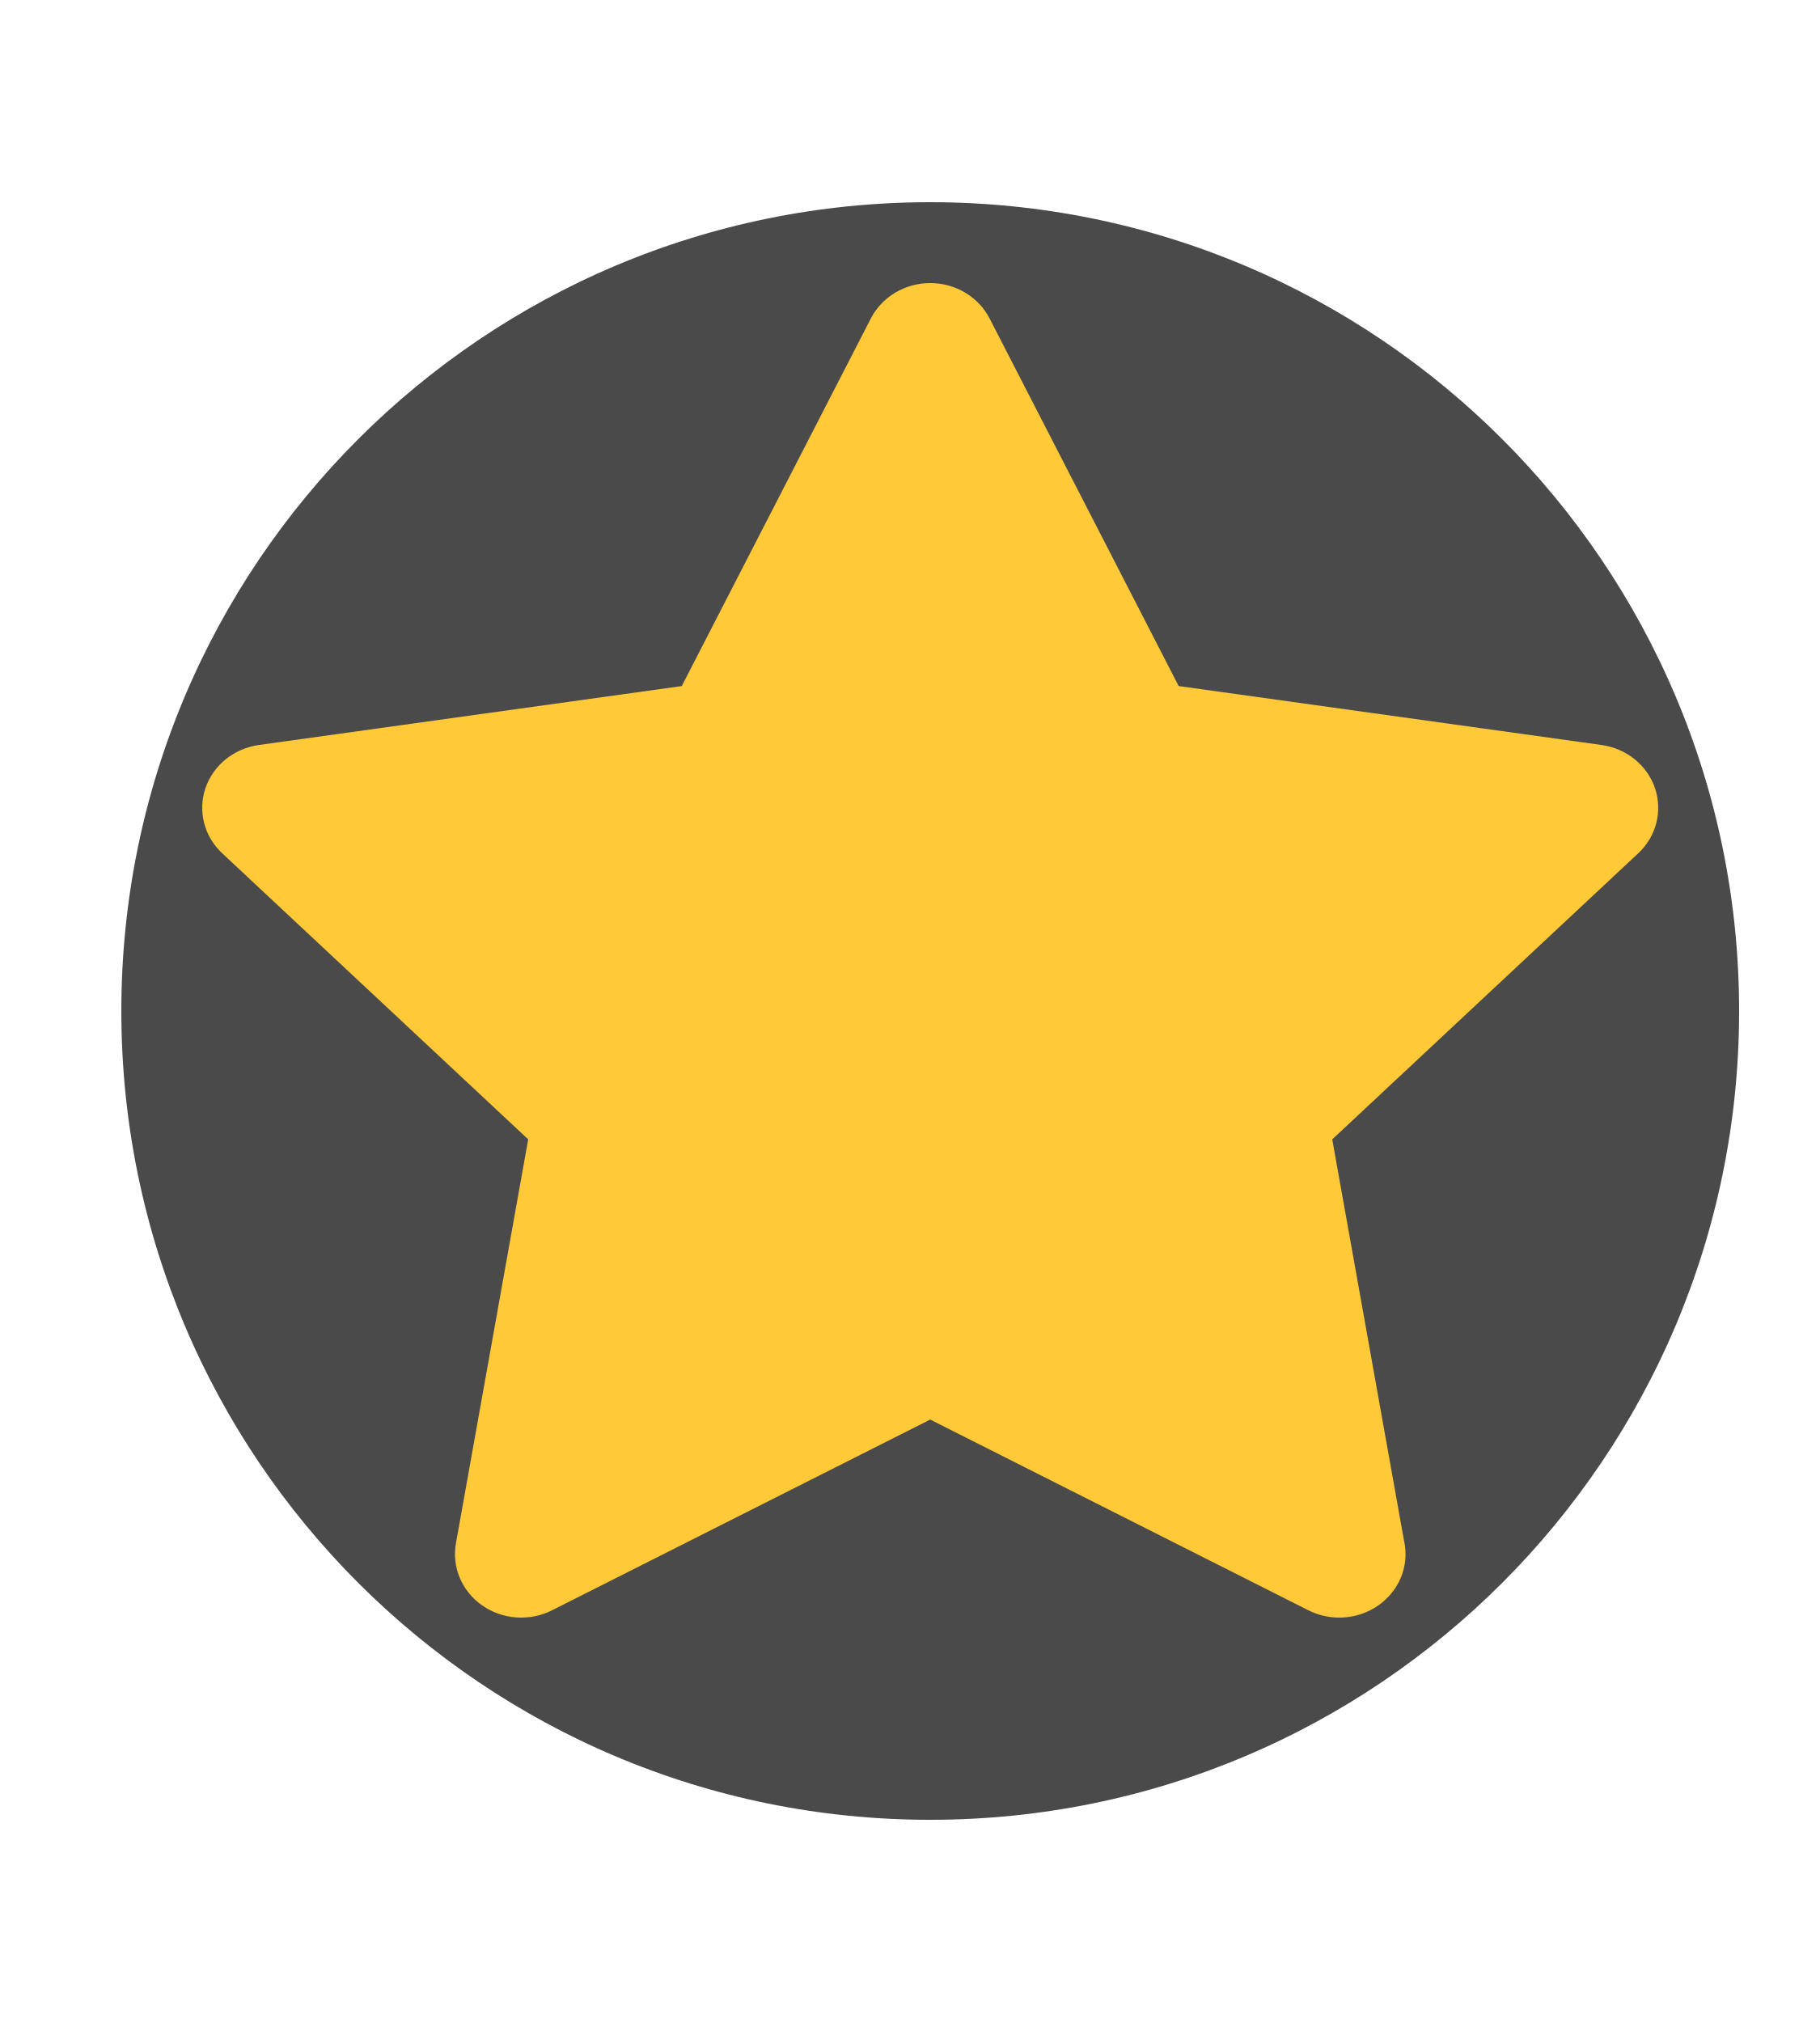
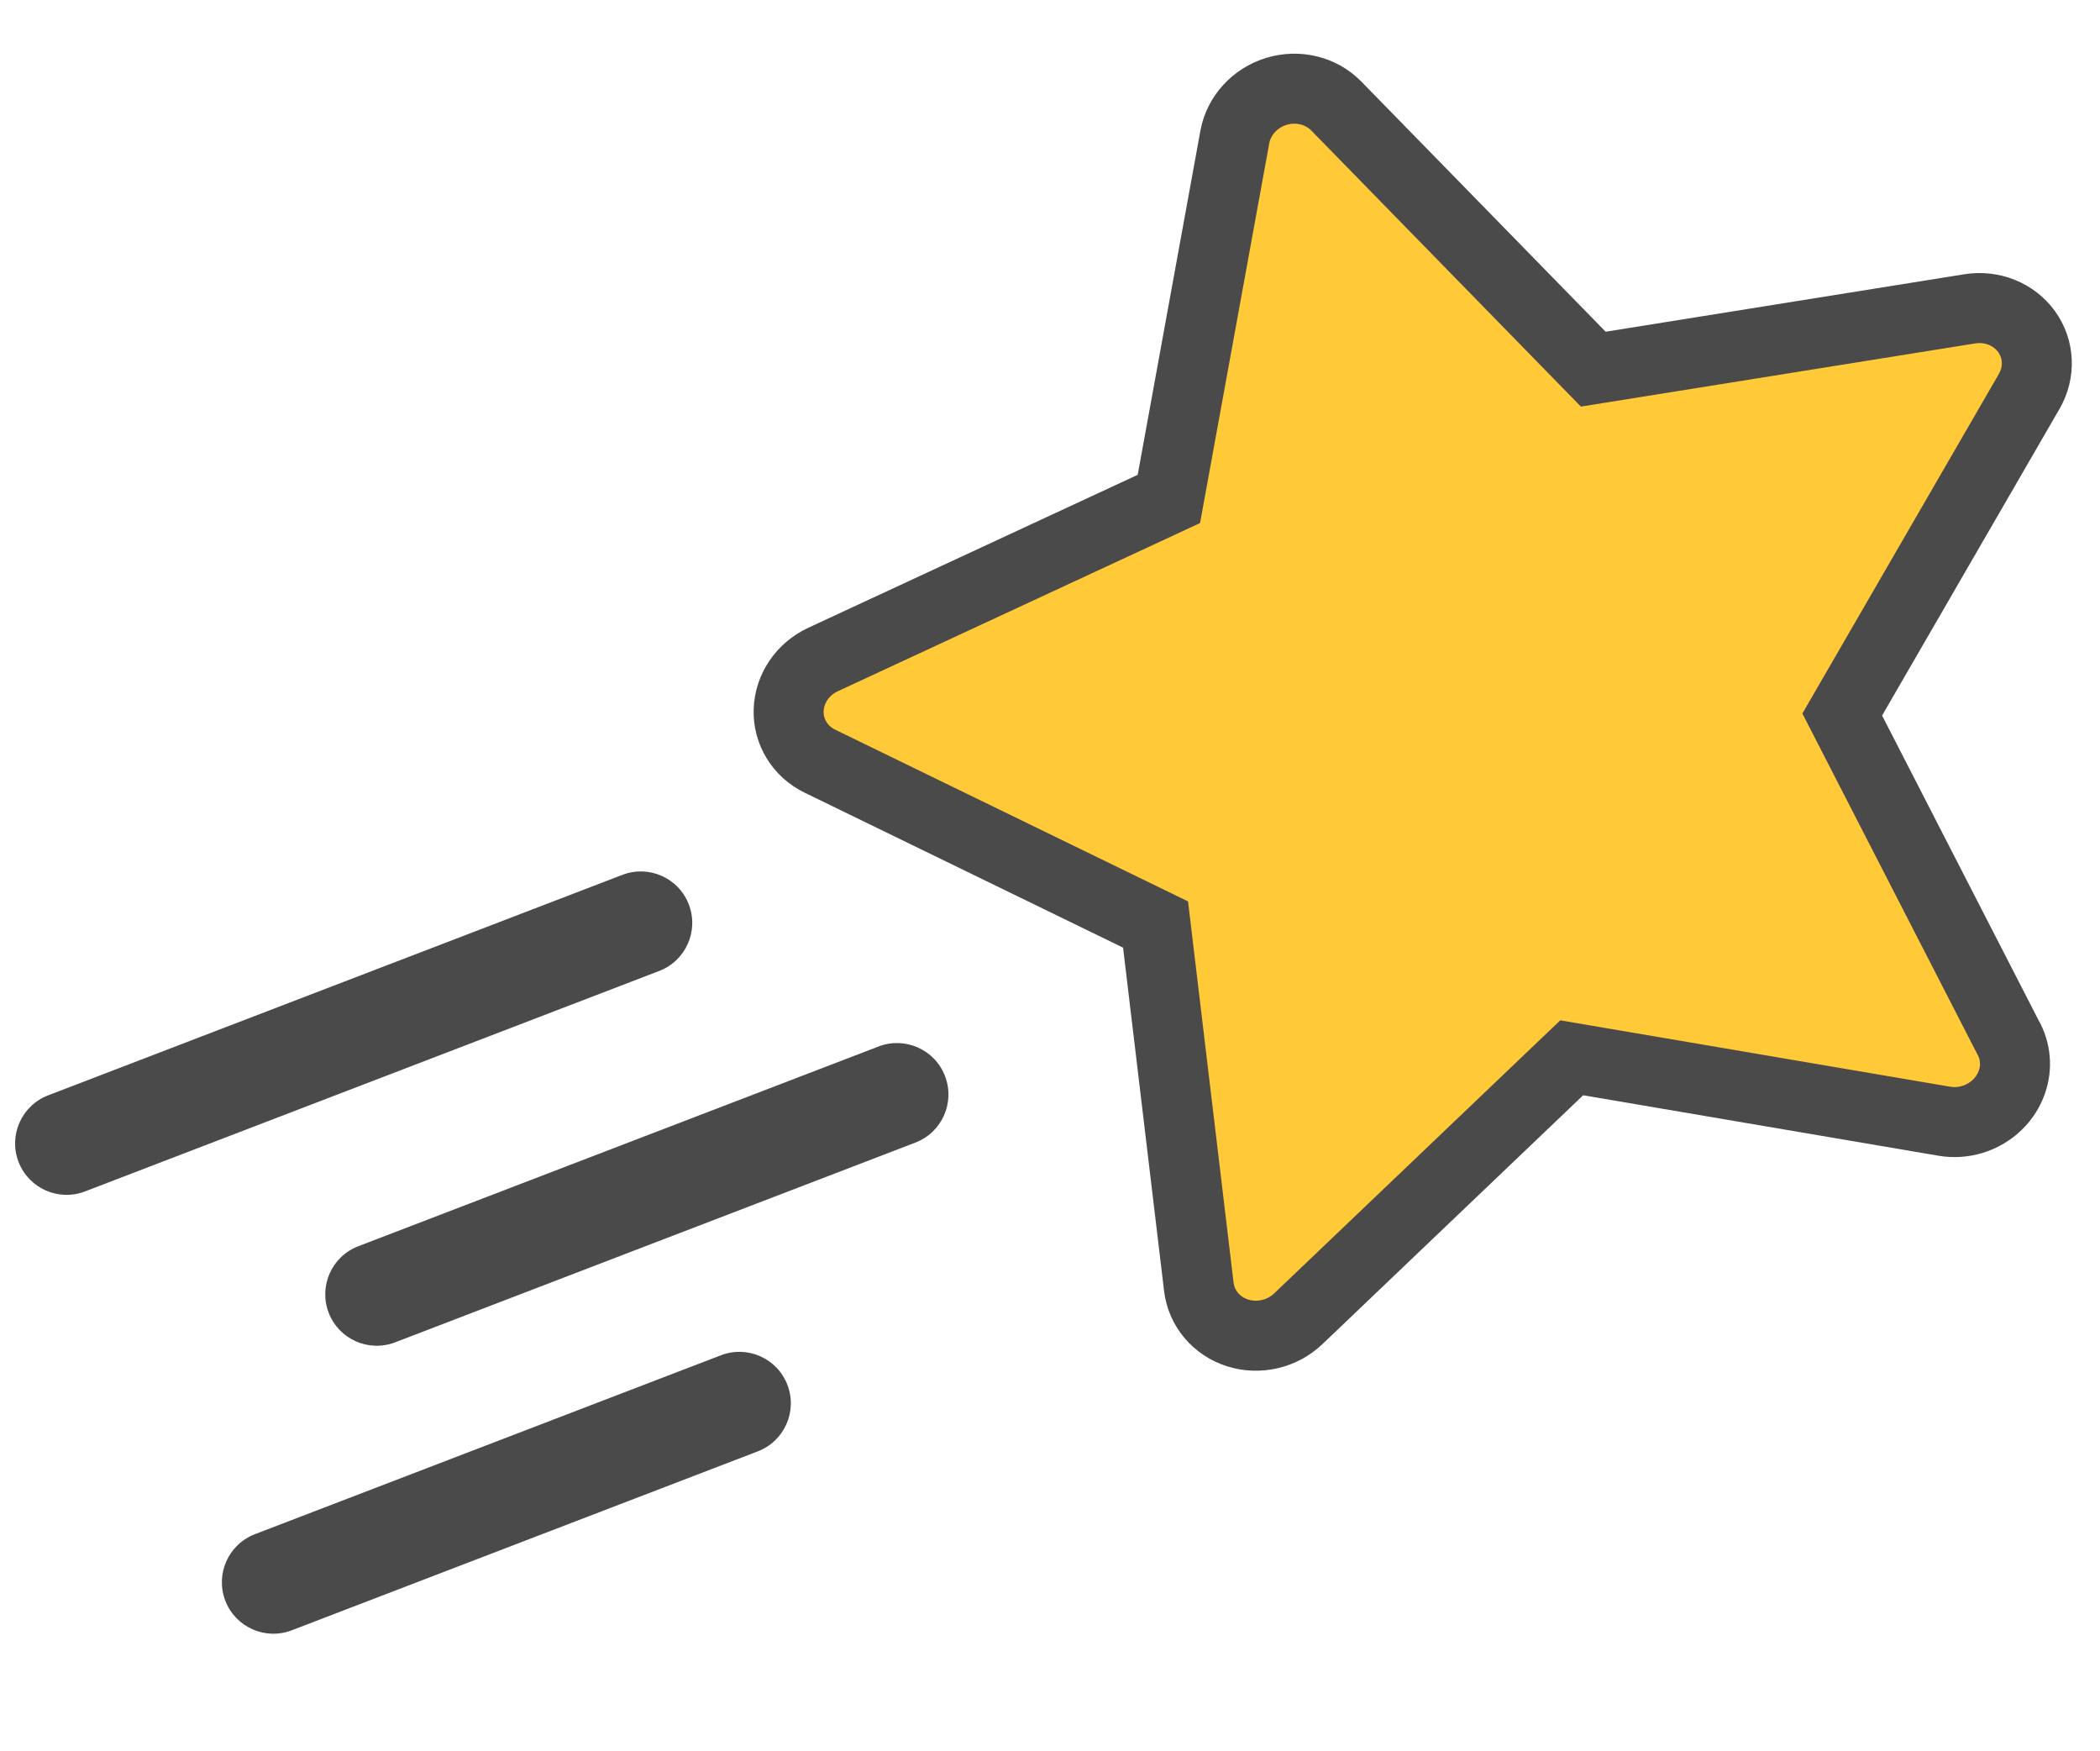
- <svg xmlns="http://www.w3.org/2000/svg" width="45px" height="50px" viewBox="0 0 45 50" version="1.1">
+ <svg xmlns="http://www.w3.org/2000/svg" width="60px" height="50px" viewBox="0 0 60 50" version="1.1">
  <defs />
  <g id="Page-1" stroke="none" stroke-width="1" fill="none" fill-rule="evenodd">
-     <g id="Artboard-4-Copy-3">
-       <g id="Group" transform="translate(3, 5)">
-         <circle id="Oval-3" fill="#4A4A4A" cx="20" cy="20" r="20" />
-         <path d="M36.599,13.422 L26.143,11.965 L21.468,2.875 C21.192,2.339 20.623,2 20,2 C19.377,2 18.808,2.339 18.532,2.875 L13.857,11.965 L3.401,13.422 C2.785,13.508 2.273,13.922 2.08,14.49 C1.888,15.059 2.048,15.683 2.494,16.1 L10.06,23.174 L8.273,33.164 C8.168,33.753 8.42,34.349 8.924,34.7 C9.428,35.051 10.096,35.098 10.648,34.82 L20,30.103 L29.352,34.82 C29.592,34.94 29.853,35 30.113,35 C31.022,34.998 31.752,34.296 31.752,33.43 C31.752,33.309 31.738,33.192 31.711,33.079 L29.94,23.174 L37.506,16.1 C37.952,15.683 38.112,15.059 37.92,14.49 C37.727,13.922 37.215,13.508 36.599,13.422 Z" id="Shape-Copy-8" fill="#FFC938" />
+     <g id="Artboard-4-Copy-7">
+       <g id="Group-4" transform="translate(0, -3)">
+         <path d="M58.551,16.602 L47.762,15.105 L42.937,5.769 C42.652,5.219 42.065,4.87 41.422,4.87 C40.779,4.87 40.192,5.219 39.907,5.769 L35.082,15.105 L24.293,16.602 C23.656,16.69 23.128,17.116 22.929,17.699 C22.73,18.283 22.896,18.924 23.357,19.353 L31.164,26.619 L29.32,36.88 C29.212,37.485 29.472,38.097 29.992,38.458 C30.512,38.818 31.202,38.866 31.771,38.581 L41.422,33.736 L51.073,38.581 C51.32,38.705 51.59,38.766 51.859,38.766 C52.797,38.763 53.55,38.042 53.55,37.153 C53.55,37.029 53.536,36.909 53.508,36.793 L51.68,26.619 L59.488,19.353 C59.948,18.924 60.114,18.284 59.915,17.7 C59.716,17.116 59.188,16.69 58.551,16.602 Z" id="Shape-Copy-9" stroke="#4A4A4A" stroke-width="2" fill="#FFC938" transform="translate(41.42202, 21.81795) rotate(-17) translate(-41.42202, -21.81795) " />
+         <rect id="Rectangle-9" fill="#4A4A4A" transform="translate(10.10482, 32.51084) rotate(-21) translate(-10.10482, -32.51084) " x="-0.152" y="31.041" width="20.514" height="2.94" rx="1.47" />
+         <rect id="Rectangle-9-Copy" fill="#4A4A4A" transform="translate(18.19611, 37.11655) rotate(-21) translate(-18.19611, -37.11655) " x="8.764" y="35.647" width="18.863" height="2.94" rx="1.47" />
+         <rect id="Rectangle-9-Copy-2" fill="#4A4A4A" transform="translate(14.467, 45.64035) rotate(-21) translate(-14.467, -45.64035) " x="5.866" y="44.17" width="17.203" height="2.94" rx="1.47" />
      </g>
    </g>
  </g>
</svg>
